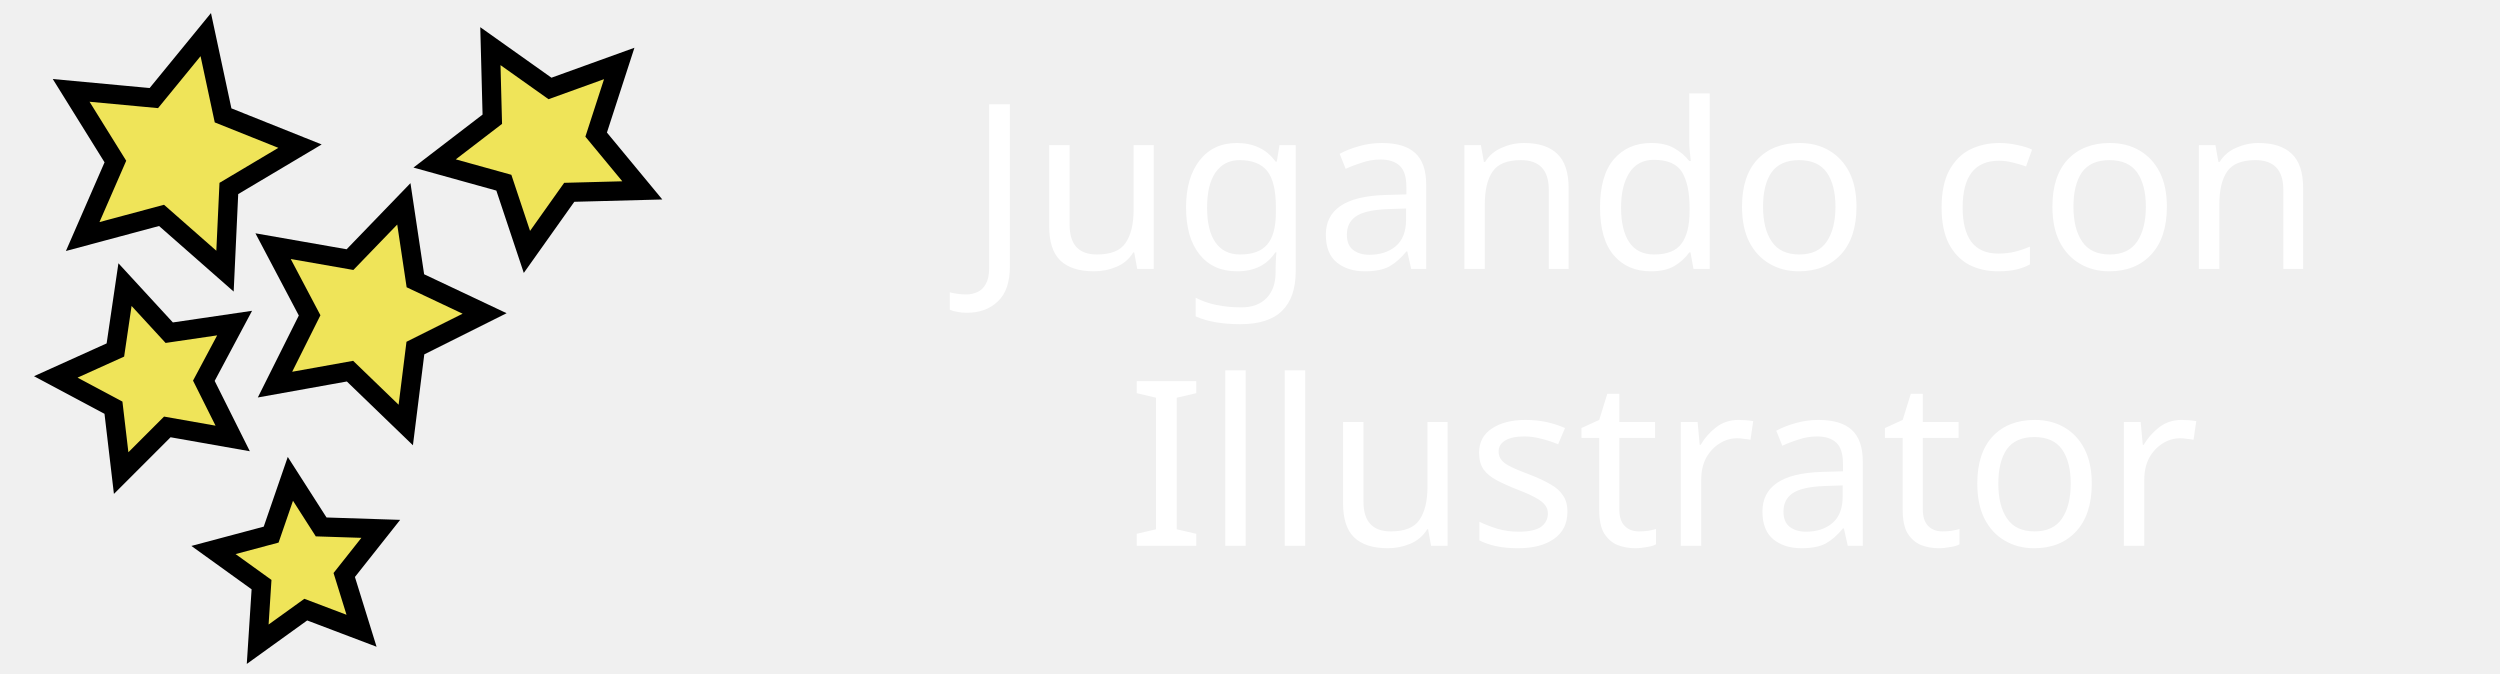
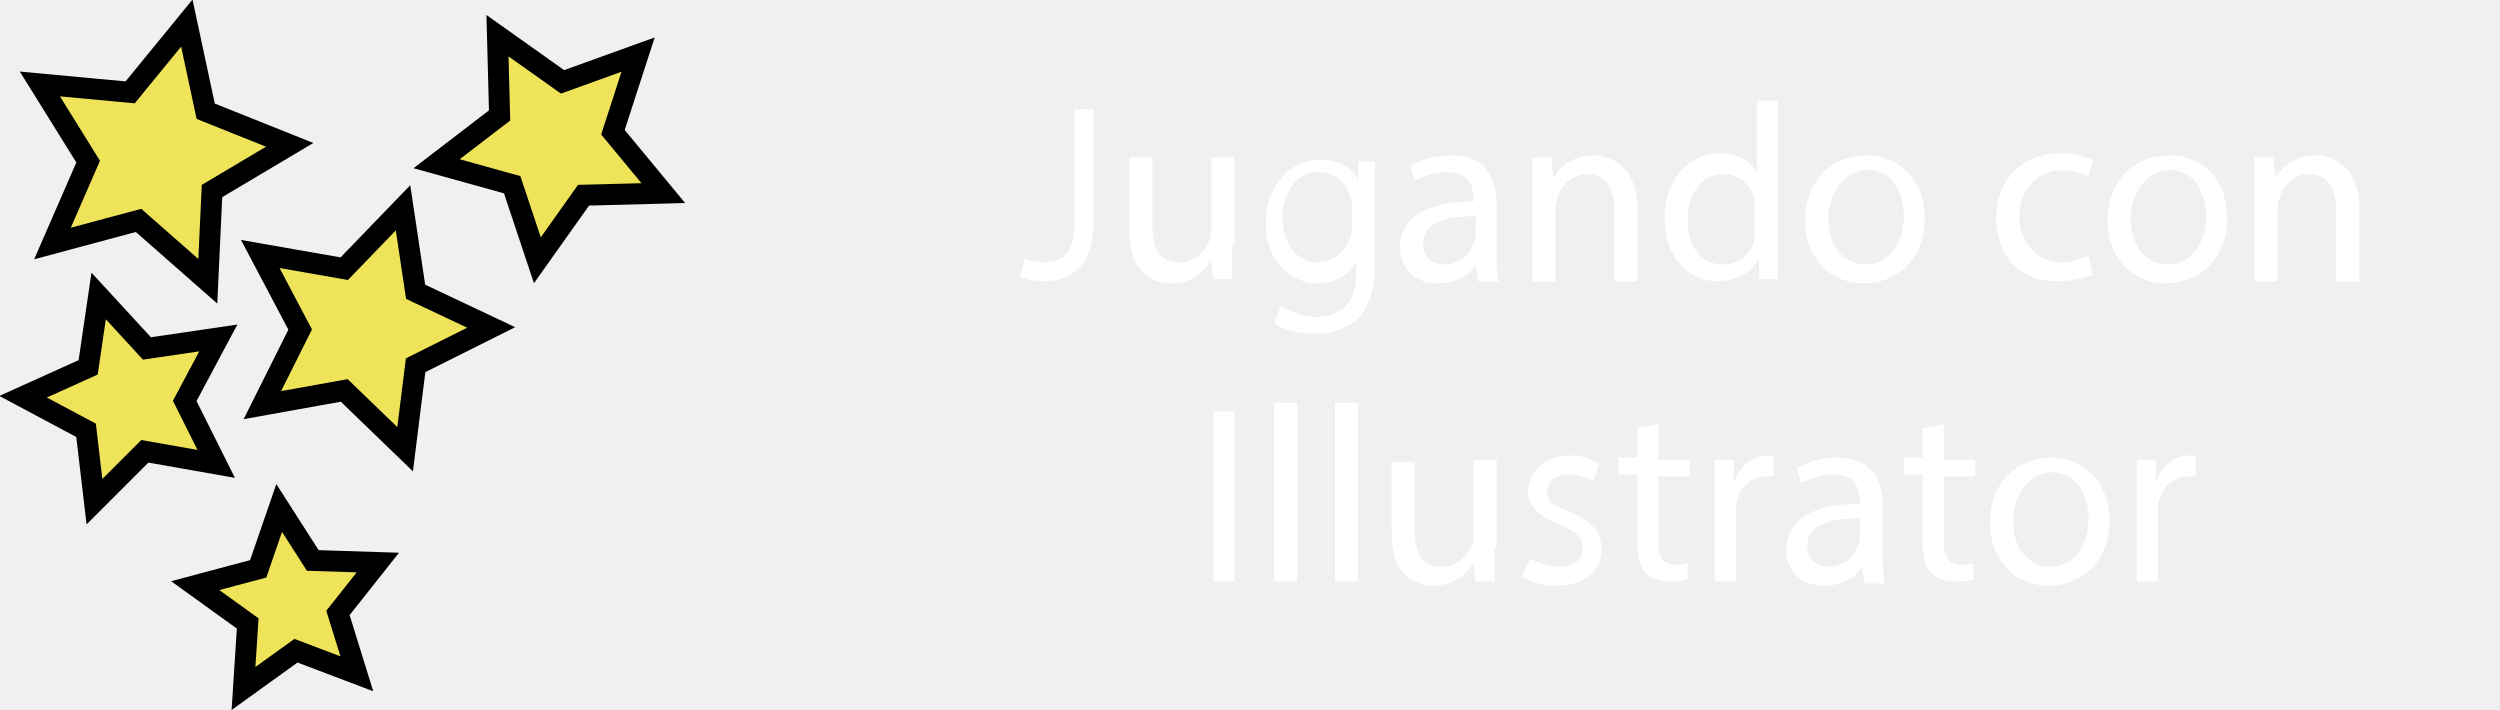
- <svg xmlns="http://www.w3.org/2000/svg" version="1.1" id="Capa_1" x="0px" y="0px" width="130px" height="35px" viewBox="0 0 130 35" enable-background="new 0 0 130 35" xml:space="preserve">
+ <svg xmlns="http://www.w3.org/2000/svg" version="1.1" id="Capa_1" x="0px" y="0px" width="119.1px" height="33.8px" viewBox="0 0 119.1 33.8" enable-background="new 0 0 119.1 33.8" xml:space="preserve">
  <g>
-     <polygon fill="#EFE459" stroke="#000000" stroke-miterlimit="10" points="4.3,12.3 6,8.4 3.7,4.7 8,5.1 10.7,1.8 11.6,6 15.6,7.6    11.9,9.8 11.7,14.1 8.4,11.2  " />
-     <polygon fill="#EFE459" stroke="#000000" stroke-miterlimit="10" points="12.1,22.8 8.7,22.2 6.3,24.6 5.9,21.2 2.9,19.6 6,18.2    6.5,14.8 8.8,17.3 12.2,16.8 10.6,19.8  " />
-     <polygon fill="#EFE459" stroke="#000000" stroke-miterlimit="10" points="21.1,22.1 18.2,19.3 14.3,20 16.1,16.4 14.2,12.8    18.2,13.5 21,10.6 21.6,14.6 25.2,16.3 21.6,18.1  " />
-     <polygon fill="#EFE459" stroke="#000000" stroke-miterlimit="10" points="18.8,32.8 15.9,31.7 13.4,33.5 13.6,30.4 11.1,28.6    14.1,27.8 15.1,24.9 16.7,27.4 19.8,27.5 17.9,29.9  " />
-     <polygon fill="#EFE459" stroke="#000000" stroke-miterlimit="10" points="33.4,9.9 29.6,10 27.4,13.1 26.2,9.5 22.6,8.5 25.6,6.2    25.5,2.4 28.6,4.6 32.2,3.3 31,7  " />
-     <rect x="44.4" y="5.5" fill="none" width="76.5" height="24.1" />
-     <text transform="matrix(1 0 0 1 50.3267 13.9829)" fill="#FFFFFF" font-family="'MyriadPro-Regular'" font-size="12">Jugando con </text>
-     <text transform="matrix(1 0 0 1 58.6274 28.3828)" fill="#FFFFFF" font-family="'MyriadPro-Regular'" font-size="12">Illustrator</text>
+     <polygon fill="#EFE459" stroke="#000000" stroke-miterlimit="10" points="2.5,11.6 4.2,7.7 1.9,4 6.2,4.4 8.9,1.1 9.8,5.3    13.8,6.9 10.1,9.1 9.9,13.4 6.6,10.5  " />
+     <polygon fill="#EFE459" stroke="#000000" stroke-miterlimit="10" points="10.3,22.1 6.9,21.5 4.5,23.9 4.1,20.5 1.1,18.9 4.2,17.5    4.7,14.1 7,16.6 10.4,16.1 8.8,19.1  " />
+     <polygon fill="#EFE459" stroke="#000000" stroke-miterlimit="10" points="19.3,21.4 16.4,18.6 12.5,19.3 14.3,15.7 12.4,12.1    16.4,12.8 19.2,9.9 19.8,13.9 23.4,15.6 19.8,17.4  " />
+     <polygon fill="#EFE459" stroke="#000000" stroke-miterlimit="10" points="17,32.1 14.1,31 11.6,32.8 11.8,29.7 9.3,27.9 12.3,27.1    13.3,24.2 14.9,26.7 18,26.8 16.1,29.2  " />
+     <polygon fill="#EFE459" stroke="#000000" stroke-miterlimit="10" points="31.6,9.2 27.8,9.3 25.6,12.4 24.4,8.8 20.8,7.8 23.8,5.5    23.7,1.7 26.8,3.9 30.4,2.6 29.2,6.3  " />
+     <rect x="42.6" y="4.8" fill="none" width="76.5" height="24.1" />
+     <g enable-background="new    ">
+       <path fill="#FFFFFF" d="M51.1,5.2h1v5.4c0,2.1-1.1,2.8-2.4,2.8c-0.4,0-0.9-0.1-1.1-0.2l0.2-0.9c0.2,0.1,0.5,0.2,0.9,0.2    c0.9,0,1.5-0.4,1.5-2V5.2z" />
+       <path fill="#FFFFFF" d="M58.7,11.7c0,0.6,0,1.1,0,1.6h-0.9l-0.1-0.9h0c-0.3,0.5-0.9,1.1-1.9,1.1c-0.9,0-2-0.5-2-2.5V7.5h1.1v3.2    c0,1.1,0.3,1.8,1.3,1.8c0.7,0,1.2-0.5,1.4-1c0.1-0.2,0.1-0.3,0.1-0.5V7.5h1.1V11.7z" />
+       <path fill="#FFFFFF" d="M65.5,7.5c0,0.4,0,0.9,0,1.6v3.4c0,1.3-0.3,2.1-0.8,2.7c-0.6,0.5-1.4,0.7-2.1,0.7c-0.7,0-1.5-0.2-1.9-0.5    l0.3-0.8c0.4,0.2,1,0.5,1.7,0.5c1.1,0,1.9-0.6,1.9-2v-0.6h0c-0.3,0.5-0.9,1-1.8,1c-1.4,0-2.5-1.2-2.5-2.8c0-2,1.3-3.1,2.6-3.1    c1,0,1.6,0.5,1.8,1h0l0-0.9H65.5z M64.4,9.8c0-0.2,0-0.3-0.1-0.5c-0.2-0.6-0.7-1.1-1.5-1.1c-1,0-1.7,0.9-1.7,2.2    c0,1.1,0.6,2.1,1.7,2.1c0.6,0,1.2-0.4,1.5-1.1c0.1-0.2,0.1-0.4,0.1-0.6V9.8z" />
+       <path fill="#FFFFFF" d="M70.4,13.3l-0.1-0.7h0c-0.3,0.5-0.9,0.9-1.8,0.9c-1.2,0-1.8-0.8-1.8-1.7c0-1.4,1.2-2.2,3.5-2.2V9.5    c0-0.5-0.1-1.3-1.3-1.3c-0.5,0-1.1,0.2-1.5,0.4l-0.2-0.7c0.5-0.3,1.2-0.5,1.9-0.5c1.8,0,2.2,1.2,2.2,2.4v2.2c0,0.5,0,1,0.1,1.4    H70.4z M70.3,10.3c-1.2,0-2.5,0.2-2.5,1.3c0,0.7,0.5,1,1,1c0.8,0,1.2-0.5,1.4-1c0-0.1,0.1-0.2,0.1-0.3V10.3z" />
+       <path fill="#FFFFFF" d="M73,9.1c0-0.6,0-1.1,0-1.6h0.9l0.1,1h0c0.3-0.6,1-1.1,1.9-1.1c0.8,0,2.1,0.5,2.1,2.5v3.5h-1.1V10    c0-0.9-0.3-1.7-1.3-1.7c-0.7,0-1.2,0.5-1.4,1.1c0,0.1-0.1,0.3-0.1,0.5v3.5H73V9.1z" />
+       <path fill="#FFFFFF" d="M84.7,4.8v7c0,0.5,0,1.1,0,1.5h-0.9l0-1h0c-0.3,0.6-1,1.1-2,1.1c-1.4,0-2.5-1.2-2.5-3    c0-1.9,1.2-3.1,2.6-3.1c0.9,0,1.5,0.4,1.8,0.9h0V4.8H84.7z M83.6,9.9c0-0.1,0-0.3,0-0.4c-0.2-0.7-0.7-1.2-1.5-1.2    c-1.1,0-1.7,1-1.7,2.2c0,1.2,0.6,2.1,1.7,2.1c0.7,0,1.4-0.5,1.5-1.3c0-0.1,0-0.3,0-0.5V9.9z" />
+       <path fill="#FFFFFF" d="M91.7,10.4c0,2.1-1.5,3.1-2.9,3.1c-1.6,0-2.8-1.2-2.8-3c0-1.9,1.3-3.1,2.9-3.1    C90.5,7.4,91.7,8.6,91.7,10.4z M87.1,10.4c0,1.3,0.7,2.2,1.8,2.2c1,0,1.8-0.9,1.8-2.3c0-1-0.5-2.2-1.7-2.2S87.1,9.3,87.1,10.4z" />
+       <path fill="#FFFFFF" d="M99.7,13.1c-0.3,0.1-0.9,0.3-1.7,0.3c-1.8,0-2.9-1.2-2.9-3c0-1.8,1.2-3.1,3.1-3.1c0.6,0,1.2,0.2,1.5,0.3    l-0.2,0.8c-0.3-0.1-0.6-0.3-1.2-0.3c-1.3,0-2.1,1-2.1,2.2c0,1.3,0.9,2.2,2,2.2c0.6,0,1-0.2,1.3-0.3L99.7,13.1z" />
+       <path fill="#FFFFFF" d="M106.1,10.4c0,2.1-1.5,3.1-2.9,3.1c-1.6,0-2.8-1.2-2.8-3c0-1.9,1.3-3.1,2.9-3.1    C105,7.4,106.1,8.6,106.1,10.4z M101.5,10.4c0,1.3,0.7,2.2,1.8,2.2c1,0,1.8-0.9,1.8-2.3c0-1-0.5-2.2-1.7-2.2S101.5,9.3,101.5,10.4    z" />
+       <path fill="#FFFFFF" d="M107.4,9.1c0-0.6,0-1.1,0-1.6h0.9l0.1,1h0c0.3-0.6,1-1.1,1.9-1.1c0.8,0,2.1,0.5,2.1,2.5v3.5h-1.1V10    c0-0.9-0.3-1.7-1.3-1.7c-0.7,0-1.2,0.5-1.4,1.1c0,0.1-0.1,0.3-0.1,0.5v3.5h-1.1V9.1z" />
+     </g>
+     <g enable-background="new    ">
+       <path fill="#FFFFFF" d="M58.8,19.6v8.1h-1v-8.1H58.8z" />
+       <path fill="#FFFFFF" d="M60.7,19.2h1.1v8.5h-1.1V19.2z" />
+       <path fill="#FFFFFF" d="M63.6,19.2h1.1v8.5h-1.1V19.2z" />
+       <path fill="#FFFFFF" d="M71.2,26.1c0,0.6,0,1.1,0,1.6h-0.9l-0.1-0.9h0c-0.3,0.5-0.9,1.1-1.9,1.1c-0.9,0-2-0.5-2-2.5v-3.4h1.1v3.2    c0,1.1,0.3,1.8,1.3,1.8c0.7,0,1.2-0.5,1.4-1c0.1-0.2,0.1-0.3,0.1-0.5v-3.6h1.1V26.1z" />
+       <path fill="#FFFFFF" d="M72.9,26.6c0.3,0.2,0.9,0.4,1.4,0.4c0.8,0,1.1-0.4,1.1-0.9c0-0.5-0.3-0.8-1.1-1.1c-1-0.4-1.5-0.9-1.5-1.6    c0-0.9,0.8-1.7,2-1.7c0.6,0,1.1,0.2,1.4,0.4l-0.3,0.8c-0.2-0.1-0.6-0.3-1.2-0.3c-0.6,0-1,0.4-1,0.8c0,0.5,0.3,0.7,1.1,1    c1,0.4,1.5,0.9,1.5,1.8c0,1-0.8,1.7-2.2,1.7c-0.6,0-1.2-0.2-1.6-0.4L72.9,26.6z" />
+       <path fill="#FFFFFF" d="M79,20.2v1.7h1.5v0.8H79v3.1c0,0.7,0.2,1.1,0.8,1.1c0.3,0,0.5,0,0.6-0.1l0,0.8c-0.2,0.1-0.5,0.1-0.9,0.1    c-0.5,0-0.9-0.2-1.1-0.4c-0.3-0.3-0.4-0.8-0.4-1.5v-3.2h-0.9v-0.8H78v-1.4L79,20.2z" />
+       <path fill="#FFFFFF" d="M81.7,23.7c0-0.7,0-1.3,0-1.8h0.9l0,1.1h0c0.3-0.8,0.9-1.3,1.6-1.3c0.1,0,0.2,0,0.3,0v1    c-0.1,0-0.2,0-0.4,0c-0.7,0-1.3,0.6-1.4,1.4c0,0.1,0,0.3,0,0.5v3.1h-1V23.7z" />
+       <path fill="#FFFFFF" d="M88.8,27.7L88.7,27h0c-0.3,0.5-0.9,0.9-1.8,0.9c-1.2,0-1.8-0.8-1.8-1.7c0-1.4,1.2-2.2,3.5-2.2v-0.1    c0-0.5-0.1-1.3-1.3-1.3c-0.5,0-1.1,0.2-1.5,0.4l-0.2-0.7c0.5-0.3,1.2-0.5,1.9-0.5c1.8,0,2.2,1.2,2.2,2.4v2.2c0,0.5,0,1,0.1,1.4    H88.8z M88.6,24.7c-1.2,0-2.5,0.2-2.5,1.3c0,0.7,0.5,1,1,1c0.8,0,1.2-0.5,1.4-1c0-0.1,0.1-0.2,0.1-0.3V24.7z" />
+       <path fill="#FFFFFF" d="M92.6,20.2v1.7h1.5v0.8h-1.5v3.1c0,0.7,0.2,1.1,0.8,1.1c0.3,0,0.5,0,0.6-0.1l0,0.8    c-0.2,0.1-0.5,0.1-0.9,0.1c-0.5,0-0.9-0.2-1.1-0.4c-0.3-0.3-0.4-0.8-0.4-1.5v-3.2h-0.9v-0.8h0.9v-1.4L92.6,20.2z" />
+       <path fill="#FFFFFF" d="M100.5,24.8c0,2.1-1.5,3.1-2.9,3.1c-1.6,0-2.8-1.2-2.8-3c0-1.9,1.3-3.1,2.9-3.1    C99.3,21.8,100.5,23,100.5,24.8z M95.9,24.8c0,1.3,0.7,2.2,1.8,2.2c1,0,1.8-0.9,1.8-2.3c0-1-0.5-2.2-1.7-2.2S95.9,23.7,95.9,24.8z    " />
+       <path fill="#FFFFFF" d="M101.8,23.7c0-0.7,0-1.3,0-1.8h0.9l0,1.1h0c0.3-0.8,0.9-1.3,1.6-1.3c0.1,0,0.2,0,0.3,0v1    c-0.1,0-0.2,0-0.4,0c-0.7,0-1.3,0.6-1.4,1.4c0,0.1,0,0.3,0,0.5v3.1h-1V23.7z" />
+     </g>
  </g>
+   <g>
+ </g>
+   <g>
+ </g>
+   <g>
+ </g>
+   <g>
+ </g>
+   <g>
+ </g>
+   <g>
+ </g>
+   <g>
+ </g>
+   <g>
+ </g>
+   <g>
+ </g>
+   <g>
+ </g>
+   <g>
+ </g>
+   <g>
+ </g>
+   <g>
+ </g>
+   <g>
+ </g>
+   <g>
+ </g>
</svg>
